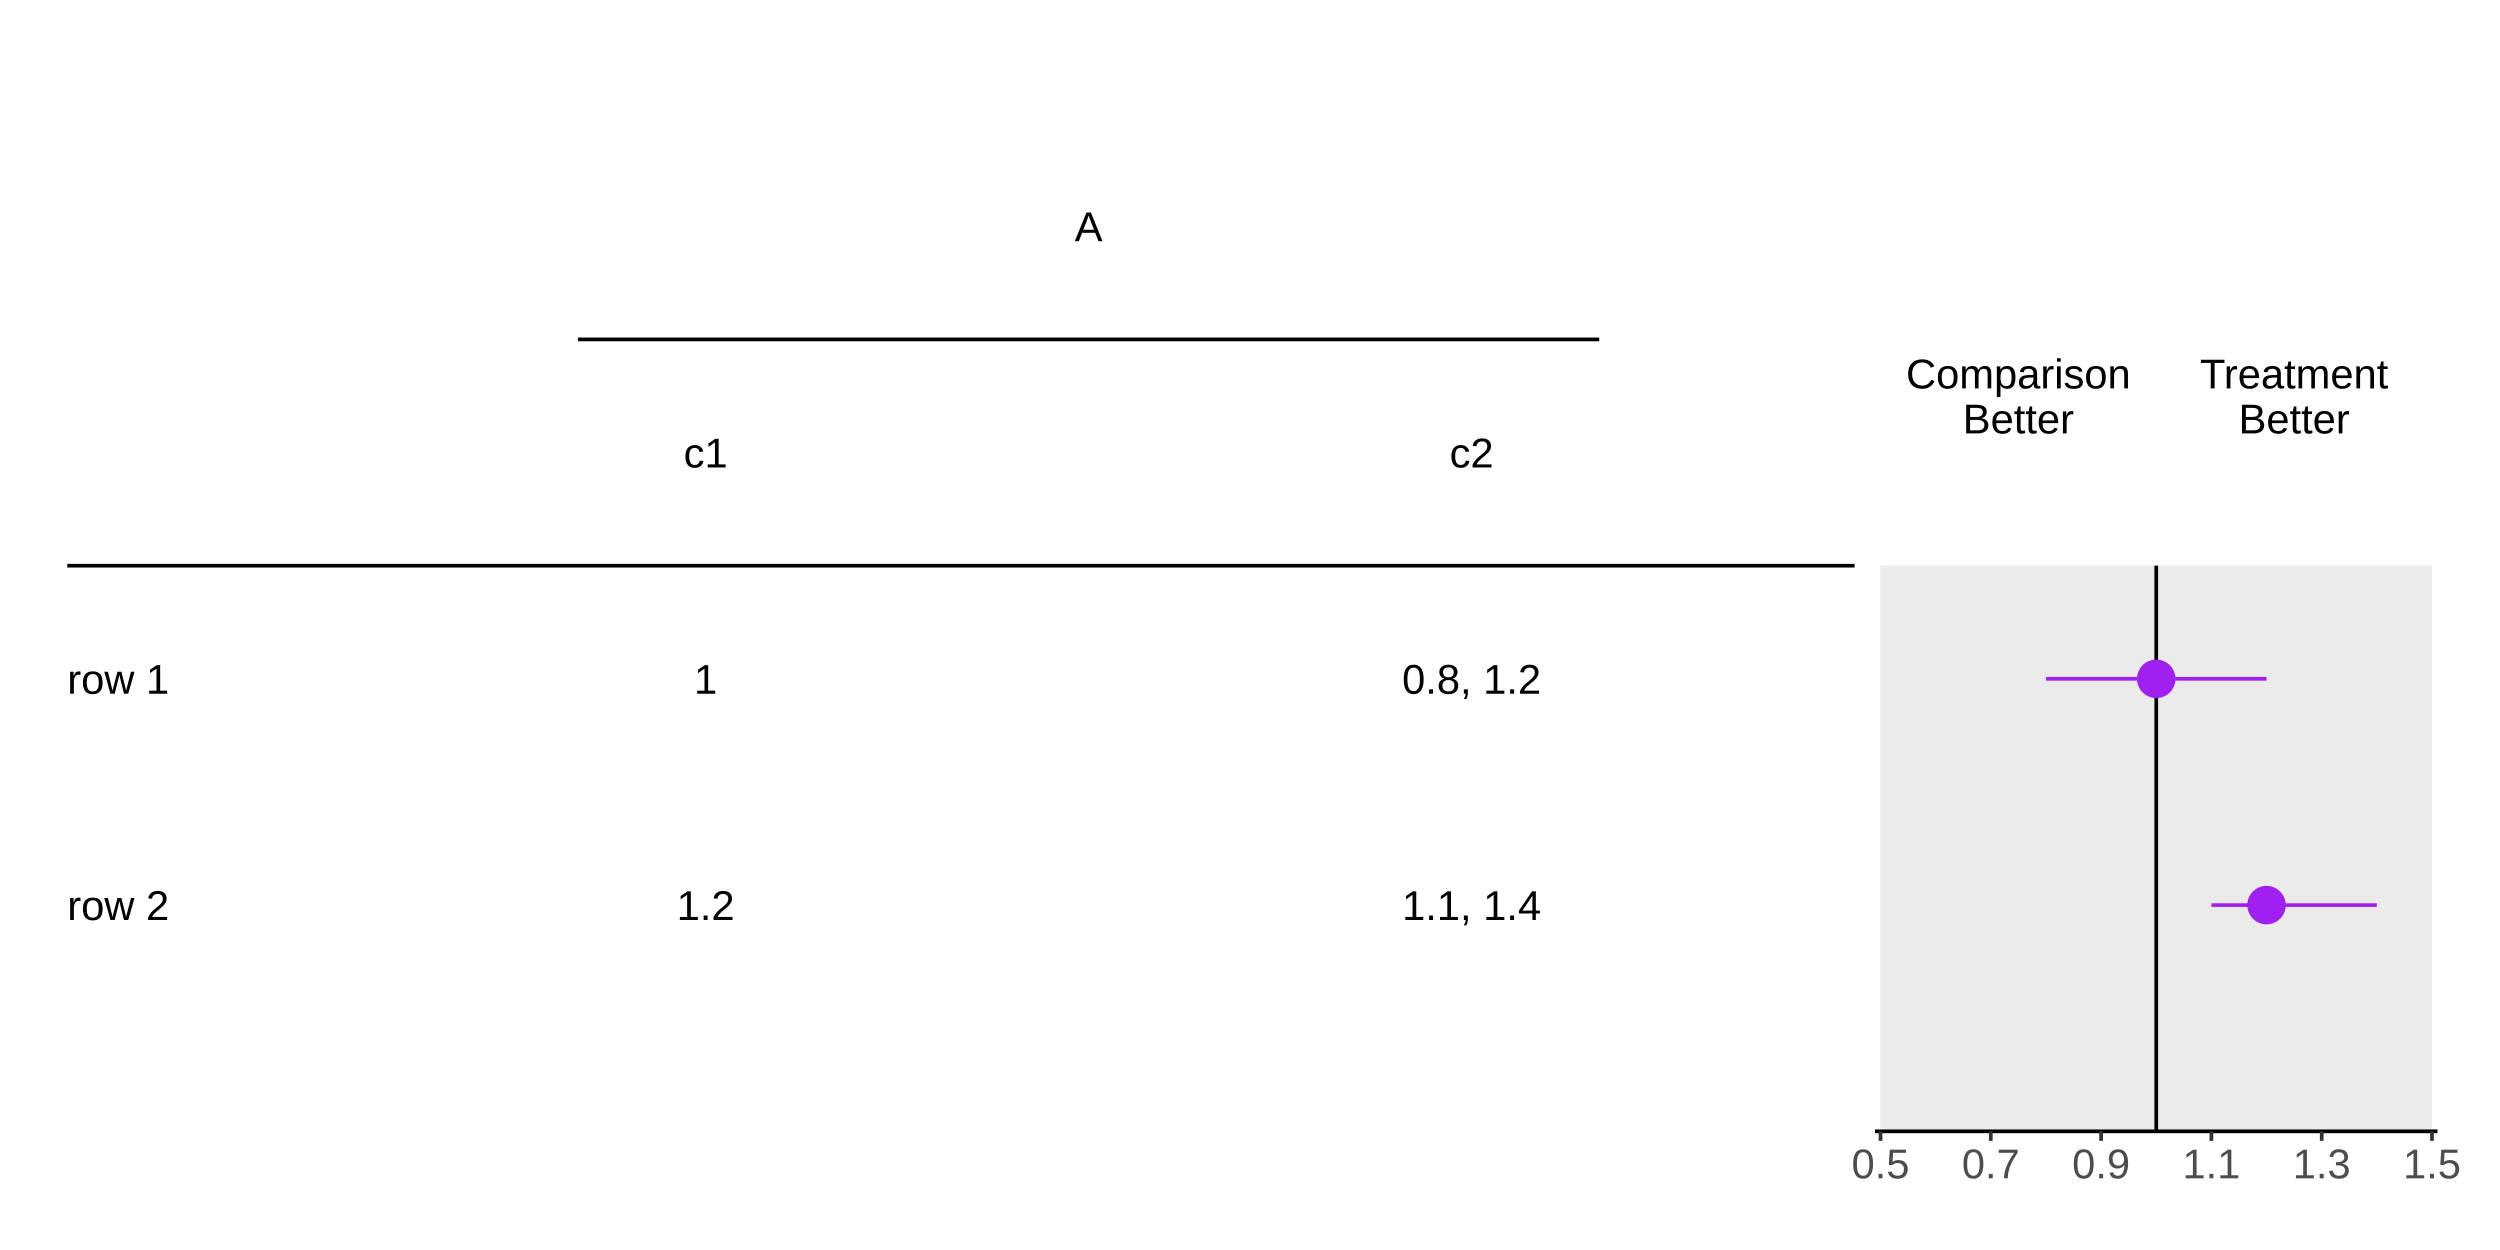
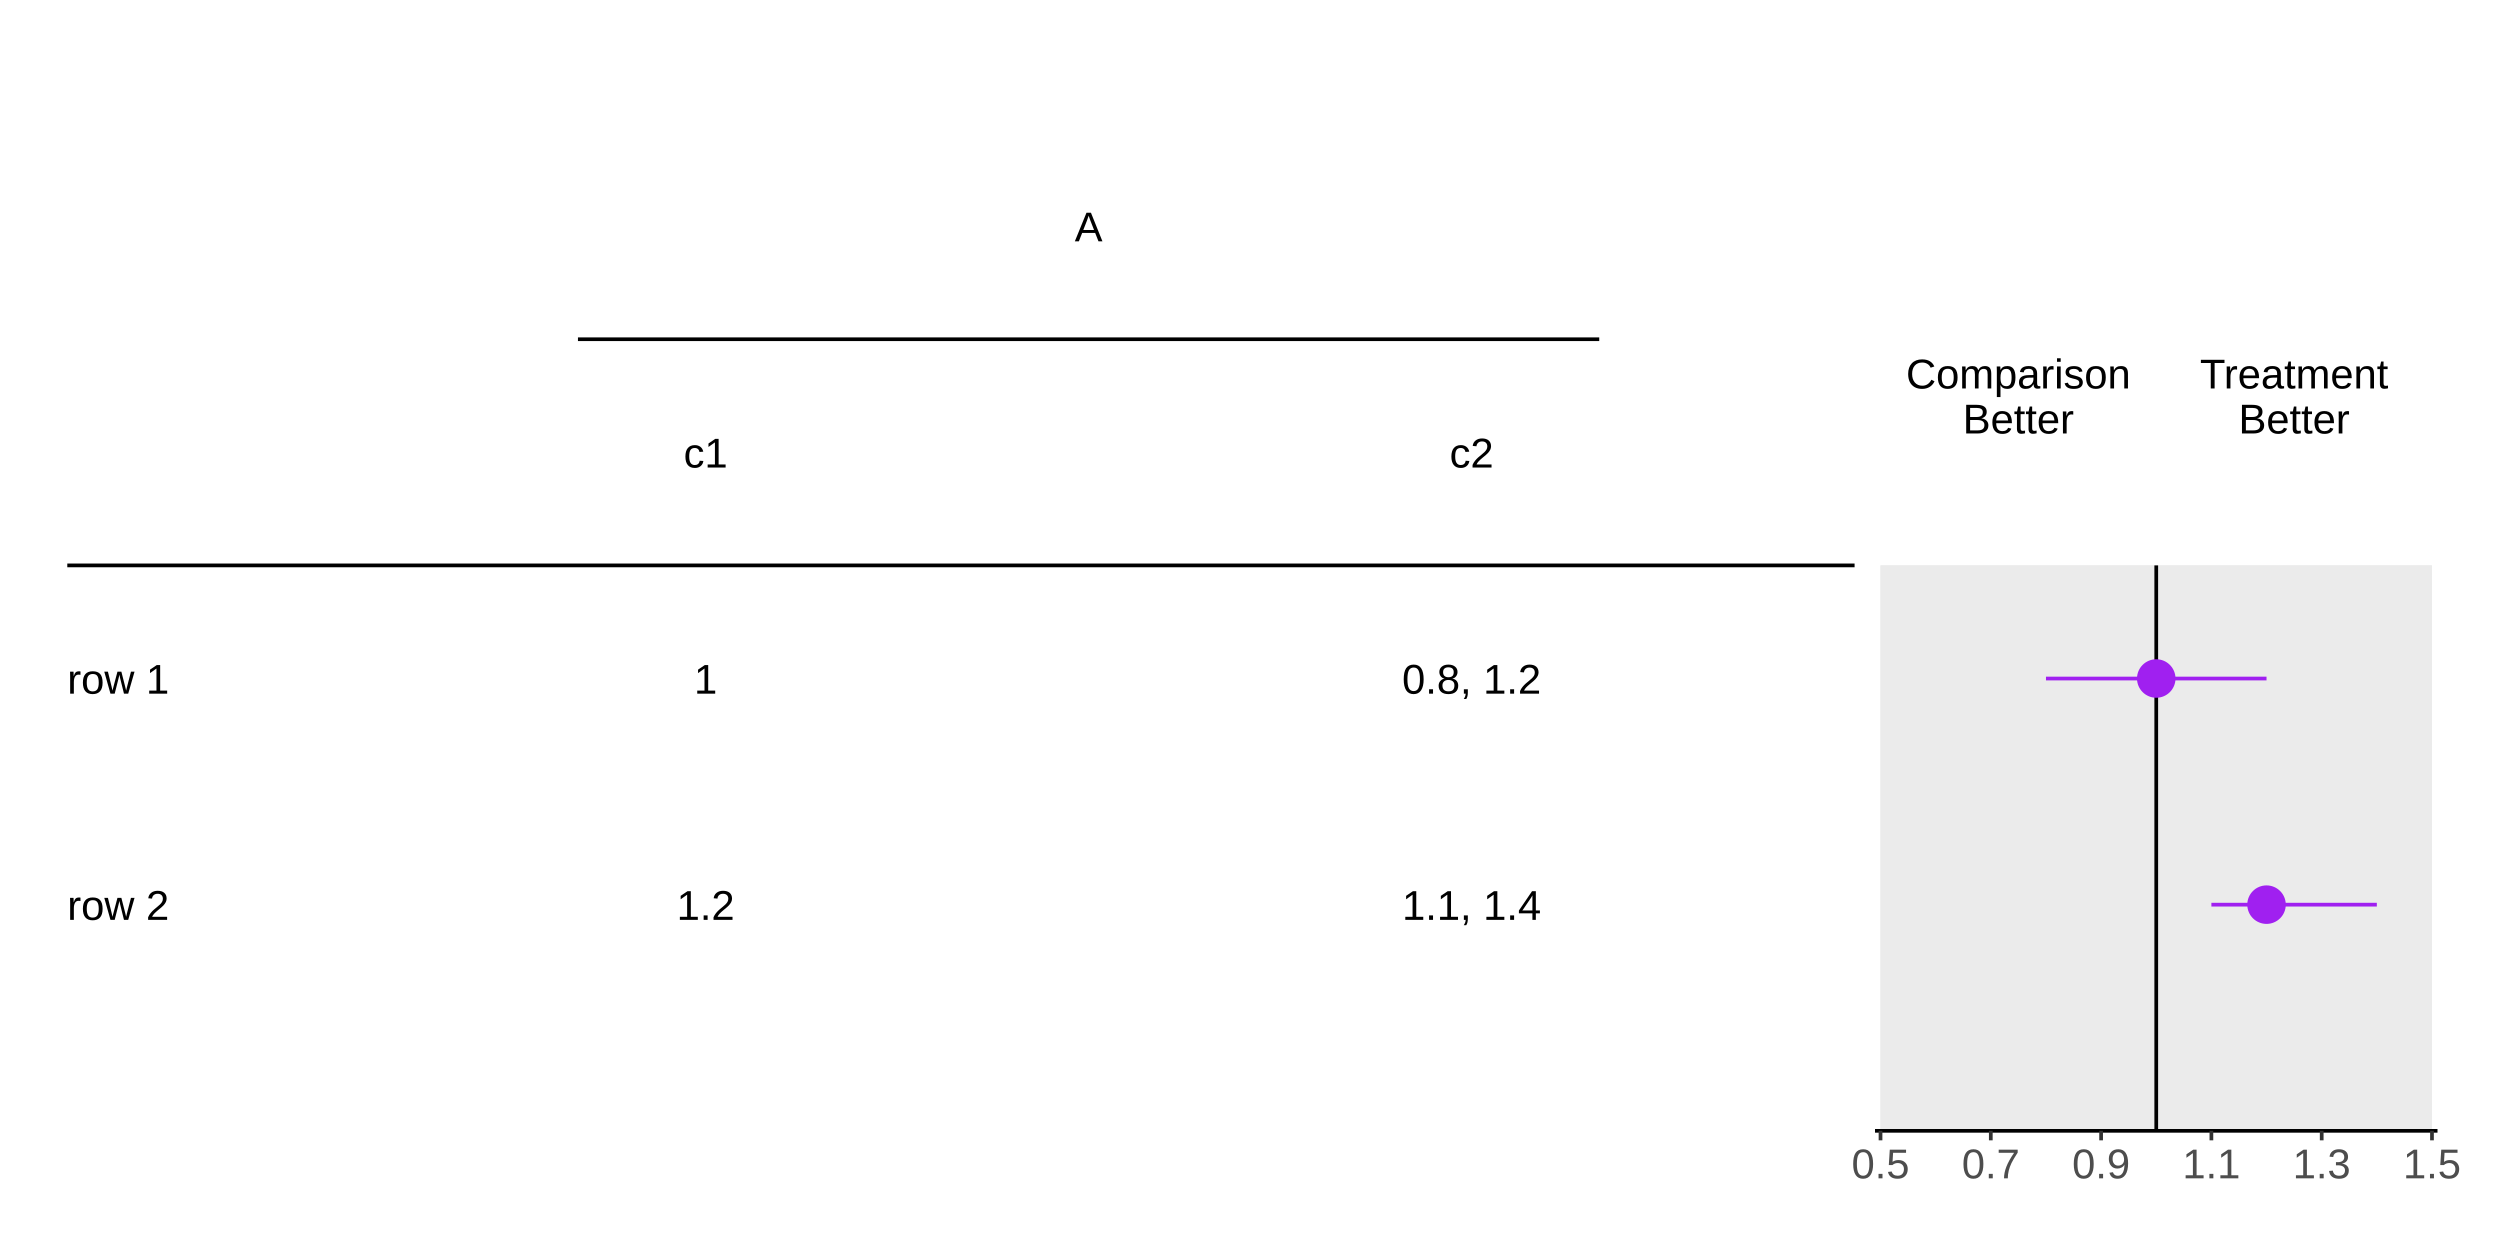
<svg xmlns="http://www.w3.org/2000/svg" class="svglite" width="720.00pt" height="360.00pt" viewBox="0 0 720.00 360.00">
  <defs>
    <style type="text/css">
    .svglite line, .svglite polyline, .svglite polygon, .svglite path, .svglite rect, .svglite circle {
      fill: none;
      stroke: #000000;
      stroke-linecap: round;
      stroke-linejoin: round;
      stroke-miterlimit: 10.00;
    }
    .svglite text {
      white-space: pre;
    }
  </style>
  </defs>
  <rect width="100%" height="100%" style="stroke: none; fill: none;" />
  <defs>
    <clipPath id="cpMC4wMHw3MjAuMDB8MC4wMHwzNjAuMDA=">
      <rect x="0.00" y="0.00" width="720.00" height="360.00" />
    </clipPath>
  </defs>
  <g clip-path="url(#cpMC4wMHw3MjAuMDB8MC4wMHwzNjAuMDA=)">
</g>
  <defs>
-     <clipPath id="cpMTMuNTB8NTQwLjAwfDAuMDB8MzI1Ljgz">
-       <rect x="13.50" y="0" width="526.50" height="325.83" />
+     <clipPath id="cpMTMuNTB8NTQwLjAwfDAuMDB8MzI1LjY4">
+       <rect x="13.50" y="0.00" width="526.50" height="325.68" />
    </clipPath>
  </defs>
-   <g clip-path="url(#cpMTMuNTB8NTQwLjAwfDAuMDB8MzI1Ljgz)">
-     <line x1="19.38" y1="162.92" x2="534.12" y2="162.92" style="stroke-width: 1.07; stroke-linecap: butt;" />
-     <text x="313.52" y="69.46" text-anchor="middle" style="font-size: 12.00px; font-family: &quot;Arial&quot;;" textLength="8.01px" lengthAdjust="spacingAndGlyphs">A</text>
-     <line x1="166.45" y1="97.75" x2="460.58" y2="97.75" style="stroke-width: 1.07; stroke-linecap: butt;" />
-     <text x="19.38" y="199.80" style="font-size: 12.00px; font-family: &quot;Arial&quot;;" textLength="29.35px" lengthAdjust="spacingAndGlyphs">row 1</text>
-     <text x="19.38" y="264.96" style="font-size: 12.00px; font-family: &quot;Arial&quot;;" textLength="29.35px" lengthAdjust="spacingAndGlyphs">row 2</text>
-     <text x="203.22" y="134.63" text-anchor="middle" style="font-size: 12.00px; font-family: &quot;Arial&quot;;" textLength="12.68px" lengthAdjust="spacingAndGlyphs">c1</text>
-     <text x="203.22" y="199.80" text-anchor="middle" style="font-size: 12.00px; font-family: &quot;Arial&quot;;" textLength="6.67px" lengthAdjust="spacingAndGlyphs">1</text>
-     <text x="203.22" y="264.96" text-anchor="middle" style="font-size: 12.00px; font-family: &quot;Arial&quot;;" textLength="16.68px" lengthAdjust="spacingAndGlyphs">1.2</text>
-     <text x="423.82" y="134.63" text-anchor="middle" style="font-size: 12.00px; font-family: &quot;Arial&quot;;" textLength="12.68px" lengthAdjust="spacingAndGlyphs">c2</text>
-     <text x="423.82" y="199.80" text-anchor="middle" style="font-size: 12.00px; font-family: &quot;Arial&quot;;" textLength="40.03px" lengthAdjust="spacingAndGlyphs">0.8, 1.2</text>
-     <text x="423.82" y="264.96" text-anchor="middle" style="font-size: 12.00px; font-family: &quot;Arial&quot;;" textLength="40.03px" lengthAdjust="spacingAndGlyphs">1.1, 1.4</text>
+   <g clip-path="url(#cpMTMuNTB8NTQwLjAwfDAuMDB8MzI1LjY4)">
+     <line x1="19.38" y1="162.84" x2="534.12" y2="162.84" style="stroke-width: 1.07; stroke-linecap: butt;" />
+     <text x="313.52" y="69.51" text-anchor="middle" style="font-size: 12.00px; font-family: &quot;Liberation Sans&quot;;" textLength="8.21px" lengthAdjust="spacingAndGlyphs">A</text>
+     <line x1="166.45" y1="97.70" x2="460.58" y2="97.70" style="stroke-width: 1.07; stroke-linecap: butt;" />
+     <text x="19.38" y="199.78" style="font-size: 12.00px; font-family: &quot;Liberation Sans&quot;;" textLength="33.28px" lengthAdjust="spacingAndGlyphs">row 1</text>
+     <text x="19.38" y="264.92" style="font-size: 12.00px; font-family: &quot;Liberation Sans&quot;;" textLength="33.28px" lengthAdjust="spacingAndGlyphs">row 2</text>
+     <text x="203.22" y="134.65" text-anchor="middle" style="font-size: 12.00px; font-family: &quot;Liberation Sans&quot;;" textLength="14.24px" lengthAdjust="spacingAndGlyphs">c1</text>
+     <text x="203.22" y="199.78" text-anchor="middle" style="font-size: 12.00px; font-family: &quot;Liberation Sans&quot;;" textLength="7.64px" lengthAdjust="spacingAndGlyphs">1</text>
+     <text x="203.22" y="264.92" text-anchor="middle" style="font-size: 12.00px; font-family: &quot;Liberation Sans&quot;;" textLength="19.09px" lengthAdjust="spacingAndGlyphs">1.2</text>
+     <text x="423.82" y="134.65" text-anchor="middle" style="font-size: 12.00px; font-family: &quot;Liberation Sans&quot;;" textLength="14.24px" lengthAdjust="spacingAndGlyphs">c2</text>
+     <text x="423.82" y="199.78" text-anchor="middle" style="font-size: 12.00px; font-family: &quot;Liberation Sans&quot;;" textLength="45.82px" lengthAdjust="spacingAndGlyphs">0.8, 1.2</text>
+     <text x="423.82" y="264.92" text-anchor="middle" style="font-size: 12.00px; font-family: &quot;Liberation Sans&quot;;" textLength="45.82px" lengthAdjust="spacingAndGlyphs">1.1, 1.4</text>
  </g>
  <g clip-path="url(#cpMC4wMHw3MjAuMDB8MC4wMHwzNjAuMDA=)">
</g>
  <defs>
    <clipPath id="cpNTQwLjAwfDcyMC4wMHwwLjAwfDM2MC4wMA==">
      <rect x="540.00" y="0.00" width="180.00" height="360.00" />
    </clipPath>
  </defs>
  <g clip-path="url(#cpNTQwLjAwfDcyMC4wMHwwLjAwfDM2MC4wMA==)">
    <rect x="540.00" y="0.00" width="180.00" height="360.00" style="stroke-width: 1.07; stroke: none;" />
  </g>
  <g clip-path="url(#cpMC4wMHw3MjAuMDB8MC4wMHwzNjAuMDA=)">
-     <rect x="540.00" y="0.00" width="162.00" height="325.83" style="stroke-width: 1.07; stroke: none;" />
-     <rect x="541.59" y="162.92" width="158.82" height="162.92" style="stroke-width: 1.07; stroke: none; stroke-linecap: butt; stroke-linejoin: miter; fill: #EBEBEB;" />
-     <rect x="541.59" y="162.92" width="158.82" height="162.92" style="stroke-width: 1.07; stroke: none; stroke-linecap: butt; stroke-linejoin: miter; fill: #EBEBEB;" />
-     <line x1="621.00" y1="325.83" x2="621.00" y2="162.92" style="stroke-width: 1.07; stroke-linecap: butt;" />
-     <text x="581.29" y="111.86" text-anchor="middle" style="font-size: 12.00px; font-family: &quot;Arial&quot;;" textLength="64.71px" lengthAdjust="spacingAndGlyphs">Comparison</text>
-     <text x="581.29" y="124.82" text-anchor="middle" style="font-size: 12.00px; font-family: &quot;Arial&quot;;" textLength="32.02px" lengthAdjust="spacingAndGlyphs">Better</text>
-     <text x="660.71" y="111.86" text-anchor="middle" style="font-size: 12.00px; font-family: &quot;Arial&quot;;" textLength="54.24px" lengthAdjust="spacingAndGlyphs">Treatment</text>
-     <text x="660.71" y="124.82" text-anchor="middle" style="font-size: 12.00px; font-family: &quot;Arial&quot;;" textLength="32.02px" lengthAdjust="spacingAndGlyphs">Better</text>
-     <circle cx="621.00" cy="195.50" r="5.19" style="stroke-width: 0.71; stroke: #A020F0; fill: #A020F0;" />
-     <circle cx="652.76" cy="260.67" r="5.19" style="stroke-width: 0.71; stroke: #A020F0; fill: #A020F0;" />
-     <line x1="589.24" y1="195.50" x2="652.76" y2="195.50" style="stroke-width: 1.07; stroke: #A020F0; stroke-linecap: butt;" />
-     <line x1="636.88" y1="260.67" x2="684.53" y2="260.67" style="stroke-width: 1.07; stroke: #A020F0; stroke-linecap: butt;" />
-     <polyline points="540.00,325.83 702.00,325.83 " style="stroke-width: 1.07; stroke-linecap: butt;" />
-     <polyline points="541.59,328.57 541.59,325.83 " style="stroke-width: 1.07; stroke: #333333; stroke-linecap: butt;" />
-     <polyline points="573.35,328.57 573.35,325.83 " style="stroke-width: 1.07; stroke: #333333; stroke-linecap: butt;" />
-     <polyline points="605.12,328.57 605.12,325.83 " style="stroke-width: 1.07; stroke: #333333; stroke-linecap: butt;" />
-     <polyline points="636.88,328.57 636.88,325.83 " style="stroke-width: 1.07; stroke: #333333; stroke-linecap: butt;" />
-     <polyline points="668.65,328.57 668.65,325.83 " style="stroke-width: 1.07; stroke: #333333; stroke-linecap: butt;" />
-     <polyline points="700.41,328.57 700.41,325.83 " style="stroke-width: 1.07; stroke: #333333; stroke-linecap: butt;" />
-     <text x="541.59" y="339.36" text-anchor="middle" style="font-size: 12.00px;fill: #4D4D4D; font-family: &quot;Arial&quot;;" textLength="16.68px" lengthAdjust="spacingAndGlyphs">0.5</text>
-     <text x="573.35" y="339.36" text-anchor="middle" style="font-size: 12.00px;fill: #4D4D4D; font-family: &quot;Arial&quot;;" textLength="16.68px" lengthAdjust="spacingAndGlyphs">0.7</text>
-     <text x="605.12" y="339.36" text-anchor="middle" style="font-size: 12.00px;fill: #4D4D4D; font-family: &quot;Arial&quot;;" textLength="16.68px" lengthAdjust="spacingAndGlyphs">0.9</text>
-     <text x="636.88" y="339.36" text-anchor="middle" style="font-size: 12.00px;fill: #4D4D4D; font-family: &quot;Arial&quot;;" textLength="16.68px" lengthAdjust="spacingAndGlyphs">1.1</text>
-     <text x="668.65" y="339.36" text-anchor="middle" style="font-size: 12.00px;fill: #4D4D4D; font-family: &quot;Arial&quot;;" textLength="16.68px" lengthAdjust="spacingAndGlyphs">1.3</text>
-     <text x="700.41" y="339.36" text-anchor="middle" style="font-size: 12.00px;fill: #4D4D4D; font-family: &quot;Arial&quot;;" textLength="16.68px" lengthAdjust="spacingAndGlyphs">1.5</text>
+     <rect x="540.00" y="0.00" width="162.00" height="325.68" style="stroke-width: 1.07; stroke: none;" />
+     <rect x="541.59" y="162.84" width="158.82" height="162.84" style="stroke-width: 1.07; stroke: none; stroke-linecap: butt; stroke-linejoin: miter; fill: #EBEBEB;" />
+     <rect x="541.59" y="162.84" width="158.82" height="162.84" style="stroke-width: 1.07; stroke: none; stroke-linecap: butt; stroke-linejoin: miter; fill: #EBEBEB;" />
+     <line x1="621.00" y1="325.68" x2="621.00" y2="162.84" style="stroke-width: 1.07; stroke-linecap: butt;" />
+     <text x="581.29" y="111.88" text-anchor="middle" style="font-size: 12.00px; font-family: &quot;Liberation Sans&quot;;" textLength="71.87px" lengthAdjust="spacingAndGlyphs">Comparison</text>
+     <text x="581.29" y="124.84" text-anchor="middle" style="font-size: 12.00px; font-family: &quot;Liberation Sans&quot;;" textLength="37.36px" lengthAdjust="spacingAndGlyphs">Better</text>
+     <text x="660.71" y="111.88" text-anchor="middle" style="font-size: 12.00px; font-family: &quot;Liberation Sans&quot;;" textLength="61.08px" lengthAdjust="spacingAndGlyphs">Treatment</text>
+     <text x="660.71" y="124.84" text-anchor="middle" style="font-size: 12.00px; font-family: &quot;Liberation Sans&quot;;" textLength="37.36px" lengthAdjust="spacingAndGlyphs">Better</text>
+     <circle cx="621.00" cy="195.41" r="5.19" style="stroke-width: 0.71; stroke: #A020F0; fill: #A020F0;" />
+     <circle cx="652.76" cy="260.54" r="5.19" style="stroke-width: 0.71; stroke: #A020F0; fill: #A020F0;" />
+     <line x1="589.24" y1="195.41" x2="652.76" y2="195.41" style="stroke-width: 1.07; stroke: #A020F0; stroke-linecap: butt;" />
+     <line x1="636.88" y1="260.54" x2="684.53" y2="260.54" style="stroke-width: 1.07; stroke: #A020F0; stroke-linecap: butt;" />
+     <polyline points="540.00,325.68 702.00,325.68 " style="stroke-width: 1.07; stroke-linecap: butt;" />
+     <polyline points="541.59,328.42 541.59,325.68 " style="stroke-width: 1.07; stroke: #333333; stroke-linecap: butt;" />
+     <polyline points="573.35,328.42 573.35,325.68 " style="stroke-width: 1.07; stroke: #333333; stroke-linecap: butt;" />
+     <polyline points="605.12,328.42 605.12,325.68 " style="stroke-width: 1.07; stroke: #333333; stroke-linecap: butt;" />
+     <polyline points="636.88,328.42 636.88,325.68 " style="stroke-width: 1.07; stroke: #333333; stroke-linecap: butt;" />
+     <polyline points="668.65,328.42 668.65,325.68 " style="stroke-width: 1.07; stroke: #333333; stroke-linecap: butt;" />
+     <polyline points="700.41,328.42 700.41,325.68 " style="stroke-width: 1.07; stroke: #333333; stroke-linecap: butt;" />
+     <text x="541.59" y="339.36" text-anchor="middle" style="font-size: 12.00px;fill: #4D4D4D; font-family: &quot;Liberation Sans&quot;;" textLength="19.09px" lengthAdjust="spacingAndGlyphs">0.5</text>
+     <text x="573.35" y="339.36" text-anchor="middle" style="font-size: 12.00px;fill: #4D4D4D; font-family: &quot;Liberation Sans&quot;;" textLength="19.09px" lengthAdjust="spacingAndGlyphs">0.7</text>
+     <text x="605.12" y="339.36" text-anchor="middle" style="font-size: 12.00px;fill: #4D4D4D; font-family: &quot;Liberation Sans&quot;;" textLength="19.09px" lengthAdjust="spacingAndGlyphs">0.9</text>
+     <text x="636.88" y="339.36" text-anchor="middle" style="font-size: 12.00px;fill: #4D4D4D; font-family: &quot;Liberation Sans&quot;;" textLength="19.09px" lengthAdjust="spacingAndGlyphs">1.1</text>
+     <text x="668.65" y="339.36" text-anchor="middle" style="font-size: 12.00px;fill: #4D4D4D; font-family: &quot;Liberation Sans&quot;;" textLength="19.09px" lengthAdjust="spacingAndGlyphs">1.3</text>
+     <text x="700.41" y="339.36" text-anchor="middle" style="font-size: 12.00px;fill: #4D4D4D; font-family: &quot;Liberation Sans&quot;;" textLength="19.09px" lengthAdjust="spacingAndGlyphs">1.5</text>
  </g>
</svg>
